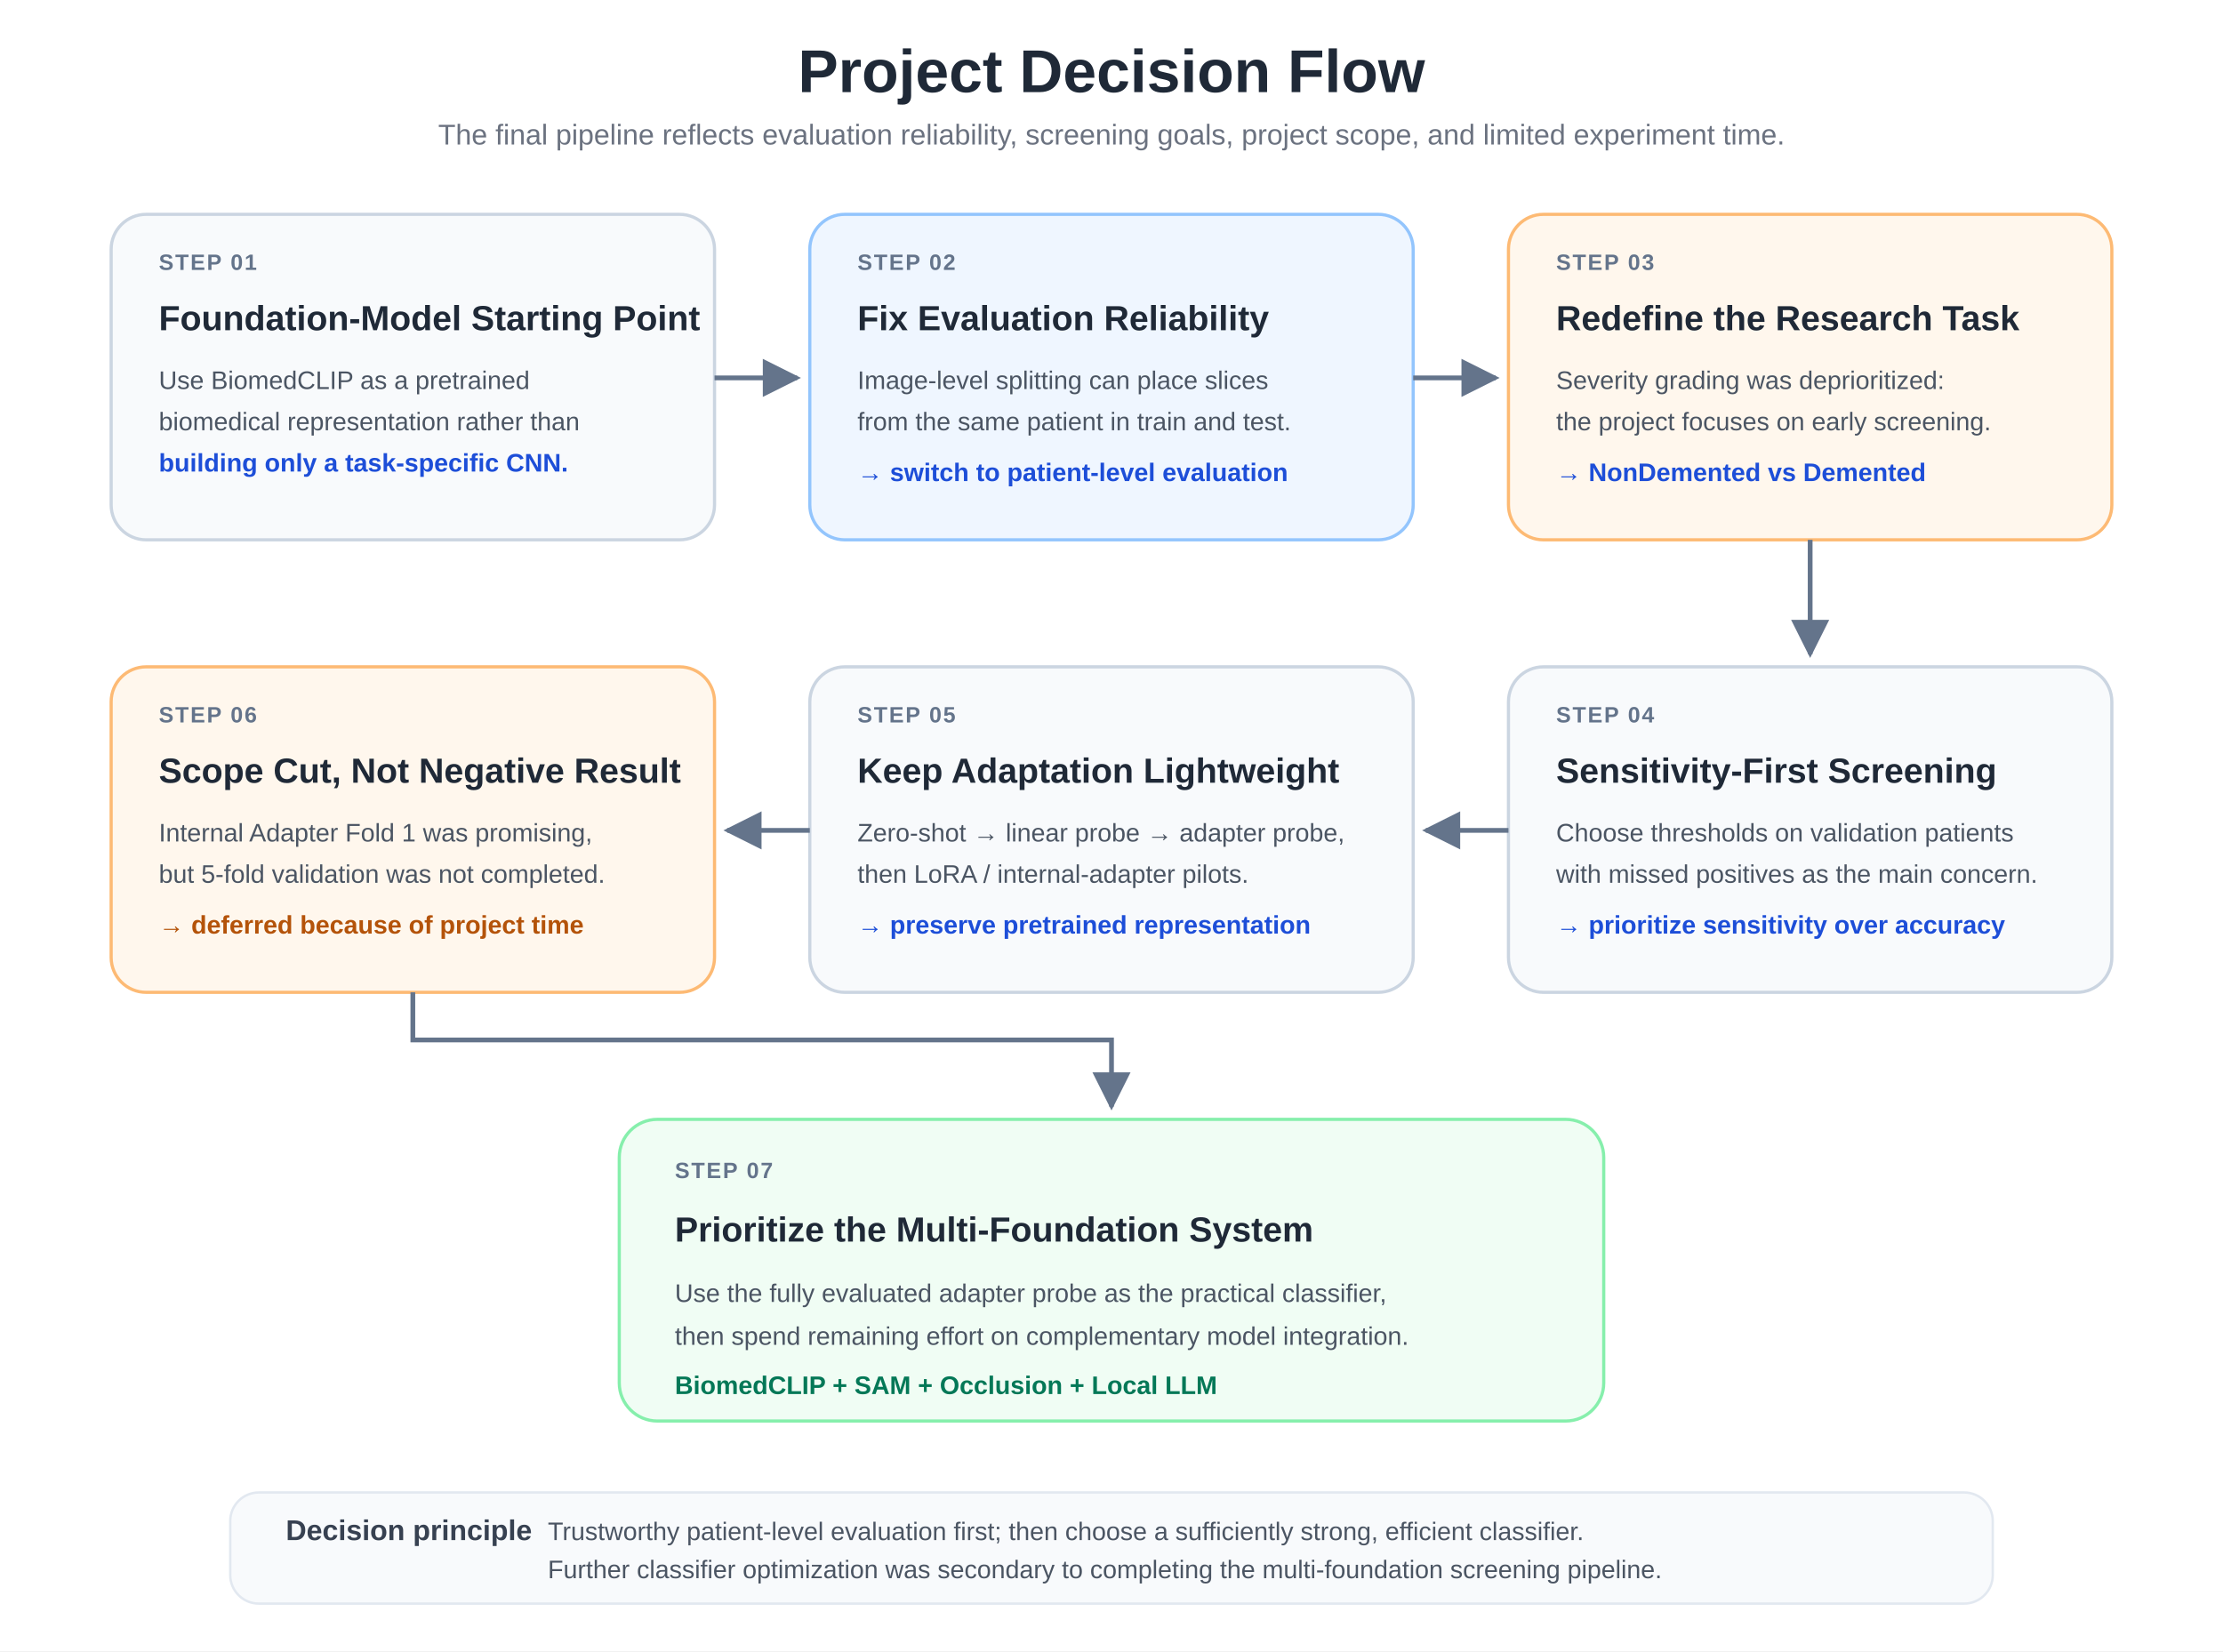
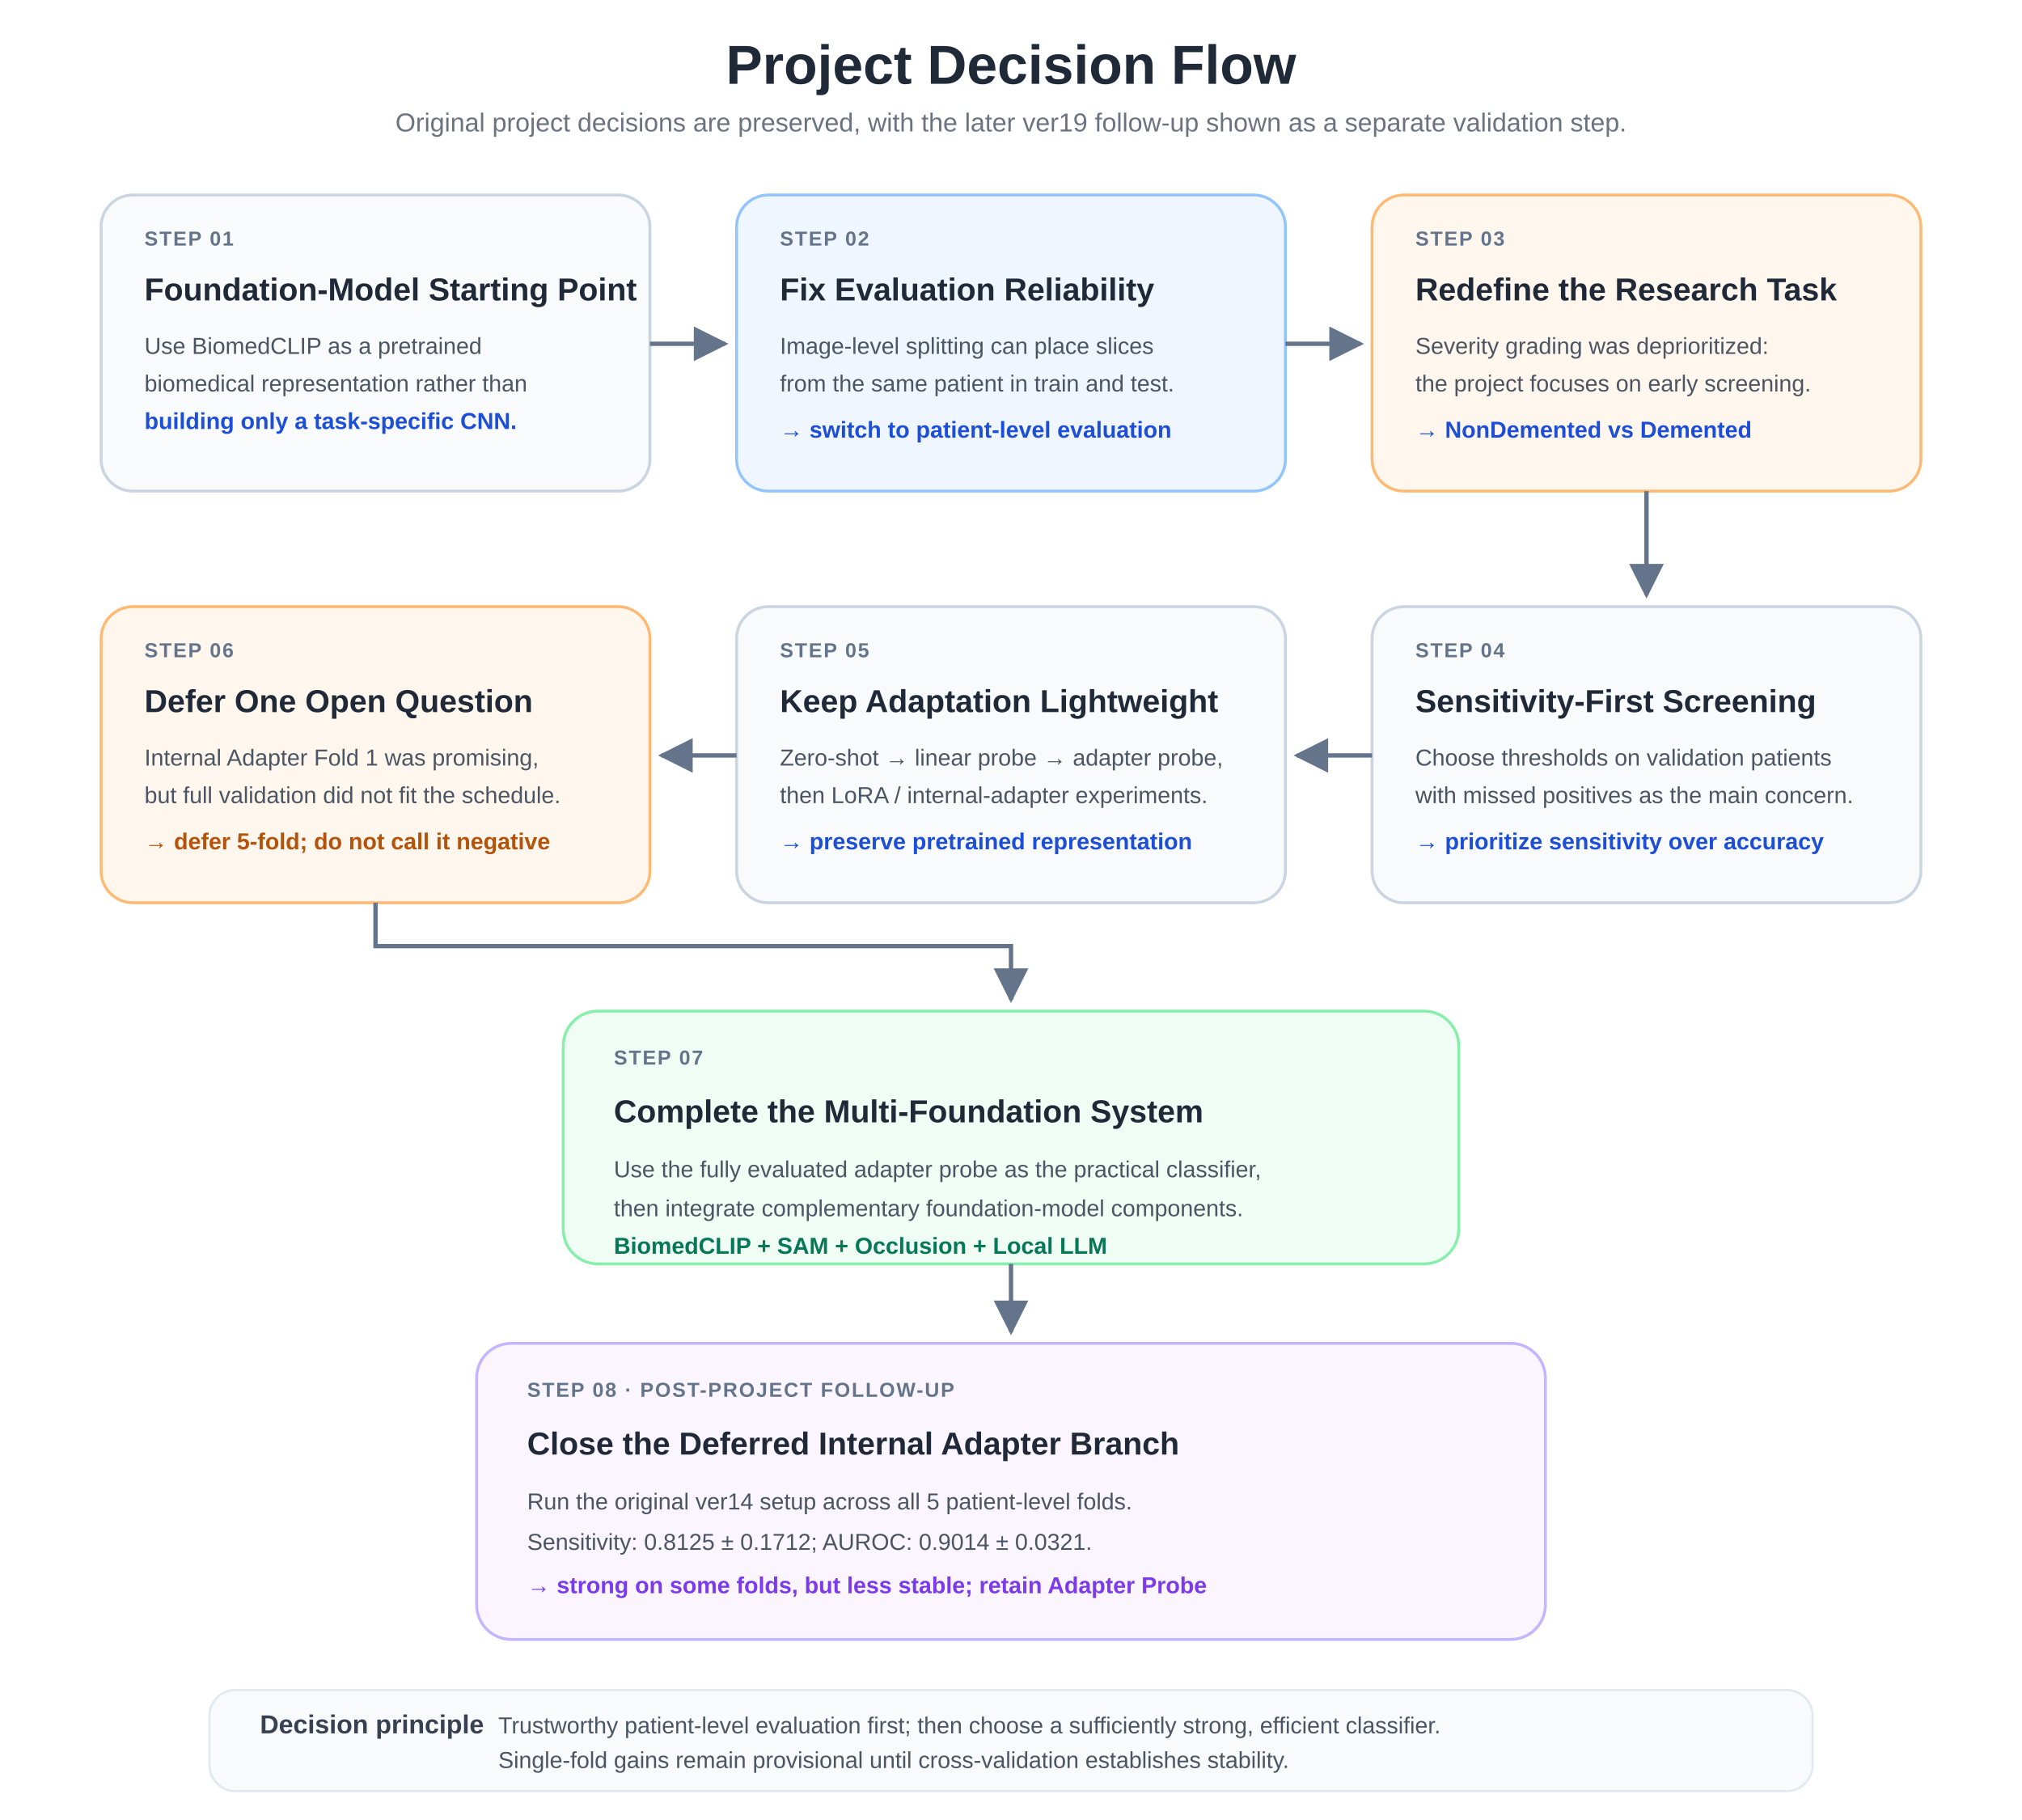
- <svg xmlns="http://www.w3.org/2000/svg" width="1400" height="1040" viewBox="0 0 1400 1040" role="img" aria-labelledby="title desc">
+ <svg xmlns="http://www.w3.org/2000/svg" width="1400" height="1260" viewBox="0 0 1400 1260" role="img" aria-labelledby="title desc">
  <defs>
    <style>
      .title { font: 700 38px Arial, sans-serif; fill: #1F2937; }
      .subtitle { font: 18px Arial, sans-serif; fill: #6B7280; }
      .step { font: 700 14px Arial, sans-serif; fill: #64748B; letter-spacing: 1px; }
      .card-title { font: 700 22px Arial, sans-serif; fill: #1F2937; }
      .body { font: 16px Arial, sans-serif; fill: #4B5563; }
      .key { font: 700 16px Arial, sans-serif; fill: #1D4ED8; }
      .warn { font: 700 16px Arial, sans-serif; fill: #B45309; }
      .final { font: 700 16px Arial, sans-serif; fill: #047857; }
+       .follow { font: 700 16px Arial, sans-serif; fill: #7C3AED; }
      .principle-title { font: 700 18px Arial, sans-serif; fill: #374151; }
      .principle { font: 16px Arial, sans-serif; fill: #4B5563; }
    </style>
    <marker id="arrow" viewBox="0 0 10 10" refX="9" refY="5" markerWidth="8" markerHeight="8" orient="auto-start-reverse">
      <path d="M0,0 L10,5 L0,10 z" fill="#64748B" />
    </marker>
  </defs>
-   <rect width="1400" height="1040" fill="#FFFFFF" />
+   <rect width="1400" height="1260" fill="#FFFFFF" />
  <text x="700" y="58" text-anchor="middle" class="title">Project Decision Flow</text>
-   <text x="700" y="91" text-anchor="middle" class="subtitle">The final pipeline reflects evaluation reliability, screening goals, project scope, and limited experiment time.</text>
+   <text x="700" y="91" text-anchor="middle" class="subtitle">Original project decisions are preserved, with the later ver19 follow-up shown as a separate validation step.</text>
  <rect x="70" y="135" width="380" height="205" rx="22" fill="#F8FAFC" stroke="#CBD5E1" stroke-width="2" />
  <text x="100" y="170" class="step">STEP 01</text>
  <text x="100" y="208" class="card-title">Foundation-Model Starting Point</text>
  <text x="100" y="245" class="body">Use BiomedCLIP as a pretrained</text>
  <text x="100" y="271" class="body">biomedical representation rather than</text>
  <text x="100" y="297" class="key">building only a task-specific CNN.</text>
  <rect x="510" y="135" width="380" height="205" rx="22" fill="#EFF6FF" stroke="#93C5FD" stroke-width="2" />
  <text x="540" y="170" class="step">STEP 02</text>
  <text x="540" y="208" class="card-title">Fix Evaluation Reliability</text>
  <text x="540" y="245" class="body">Image-level splitting can place slices</text>
  <text x="540" y="271" class="body">from the same patient in train and test.</text>
  <text x="540" y="303" class="key">→ switch to patient-level evaluation</text>
  <rect x="950" y="135" width="380" height="205" rx="22" fill="#FFF7ED" stroke="#FDBA74" stroke-width="2" />
  <text x="980" y="170" class="step">STEP 03</text>
  <text x="980" y="208" class="card-title">Redefine the Research Task</text>
  <text x="980" y="245" class="body">Severity grading was deprioritized:</text>
  <text x="980" y="271" class="body">the project focuses on early screening.</text>
  <text x="980" y="303" class="key">→ NonDemented vs Demented</text>
  <line x1="450" y1="238" x2="502" y2="238" stroke="#64748B" stroke-width="3" marker-end="url(#arrow)" />
  <line x1="890" y1="238" x2="942" y2="238" stroke="#64748B" stroke-width="3" marker-end="url(#arrow)" />
  <rect x="950" y="420" width="380" height="205" rx="22" fill="#F8FAFC" stroke="#CBD5E1" stroke-width="2" />
  <text x="980" y="455" class="step">STEP 04</text>
  <text x="980" y="493" class="card-title">Sensitivity-First Screening</text>
  <text x="980" y="530" class="body">Choose thresholds on validation patients</text>
  <text x="980" y="556" class="body">with missed positives as the main concern.</text>
  <text x="980" y="588" class="key">→ prioritize sensitivity over accuracy</text>
  <rect x="510" y="420" width="380" height="205" rx="22" fill="#F8FAFC" stroke="#CBD5E1" stroke-width="2" />
  <text x="540" y="455" class="step">STEP 05</text>
  <text x="540" y="493" class="card-title">Keep Adaptation Lightweight</text>
  <text x="540" y="530" class="body">Zero-shot → linear probe → adapter probe,</text>
-   <text x="540" y="556" class="body">then LoRA / internal-adapter pilots.</text>
+   <text x="540" y="556" class="body">then LoRA / internal-adapter experiments.</text>
  <text x="540" y="588" class="key">→ preserve pretrained representation</text>
  <rect x="70" y="420" width="380" height="205" rx="22" fill="#FFF7ED" stroke="#FDBA74" stroke-width="2" />
  <text x="100" y="455" class="step">STEP 06</text>
-   <text x="100" y="493" class="card-title">Scope Cut, Not Negative Result</text>
+   <text x="100" y="493" class="card-title">Defer One Open Question</text>
  <text x="100" y="530" class="body">Internal Adapter Fold 1 was promising,</text>
-   <text x="100" y="556" class="body">but 5-fold validation was not completed.</text>
-   <text x="100" y="588" class="warn">→ deferred because of project time</text>
+   <text x="100" y="556" class="body">but full validation did not fit the schedule.</text>
+   <text x="100" y="588" class="warn">→ defer 5-fold; do not call it negative</text>
  <path d="M1140 340 L1140 412" fill="none" stroke="#64748B" stroke-width="3" marker-end="url(#arrow)" />
  <line x1="950" y1="523" x2="898" y2="523" stroke="#64748B" stroke-width="3" marker-end="url(#arrow)" />
  <line x1="510" y1="523" x2="458" y2="523" stroke="#64748B" stroke-width="3" marker-end="url(#arrow)" />
-   <rect x="390" y="705" width="620" height="190" rx="24" fill="#F0FDF4" stroke="#86EFAC" stroke-width="2" />
-   <text x="425" y="742" class="step">STEP 07</text>
-   <text x="425" y="782" class="card-title">Prioritize the Multi-Foundation System</text>
-   <text x="425" y="820" class="body">Use the fully evaluated adapter probe as the practical classifier,</text>
-   <text x="425" y="847" class="body">then spend remaining effort on complementary model integration.</text>
-   <text x="425" y="878" class="final">BiomedCLIP + SAM + Occlusion + Local LLM</text>
-   <path d="M260 625 L260 655 L700 655 L700 697" fill="none" stroke="#64748B" stroke-width="3" marker-end="url(#arrow)" />
-   <rect x="145" y="940" width="1110" height="70" rx="18" fill="#F8FAFC" stroke="#E2E8F0" stroke-width="1.5" />
-   <text x="180" y="970" class="principle-title">Decision principle</text>
-   <text x="345" y="970" class="principle">Trustworthy patient-level evaluation first; then choose a sufficiently strong, efficient classifier.</text>
-   <text x="345" y="994" class="principle">Further classifier optimization was secondary to completing the multi-foundation screening pipeline.</text>
+   <rect x="390" y="700" width="620" height="175" rx="24" fill="#F0FDF4" stroke="#86EFAC" stroke-width="2" />
+   <text x="425" y="737" class="step">STEP 07</text>
+   <text x="425" y="777" class="card-title">Complete the Multi-Foundation System</text>
+   <text x="425" y="815" class="body">Use the fully evaluated adapter probe as the practical classifier,</text>
+   <text x="425" y="842" class="body">then integrate complementary foundation-model components.</text>
+   <text x="425" y="868" class="final">BiomedCLIP + SAM + Occlusion + Local LLM</text>
+   <path d="M260 625 L260 655 L700 655 L700 692" fill="none" stroke="#64748B" stroke-width="3" marker-end="url(#arrow)" />
+   <rect x="330" y="930" width="740" height="205" rx="24" fill="#FAF5FF" stroke="#C4B5FD" stroke-width="2" />
+   <text x="365" y="967" class="step">STEP 08 · POST-PROJECT FOLLOW-UP</text>
+   <text x="365" y="1007" class="card-title">Close the Deferred Internal Adapter Branch</text>
+   <text x="365" y="1045" class="body">Run the original ver14 setup across all 5 patient-level folds.</text>
+   <text x="365" y="1073" class="body">Sensitivity: 0.8125 ± 0.1712; AUROC: 0.9014 ± 0.0321.</text>
+   <text x="365" y="1103" class="follow">→ strong on some folds, but less stable; retain Adapter Probe</text>
+   <path d="M700 875 L700 922" fill="none" stroke="#64748B" stroke-width="3" marker-end="url(#arrow)" />
+   <rect x="145" y="1170" width="1110" height="70" rx="18" fill="#F8FAFC" stroke="#E2E8F0" stroke-width="1.5" />
+   <text x="180" y="1200" class="principle-title">Decision principle</text>
+   <text x="345" y="1200" class="principle">Trustworthy patient-level evaluation first; then choose a sufficiently strong, efficient classifier.</text>
+   <text x="345" y="1224" class="principle">Single-fold gains remain provisional until cross-validation establishes stability.</text>
</svg>
